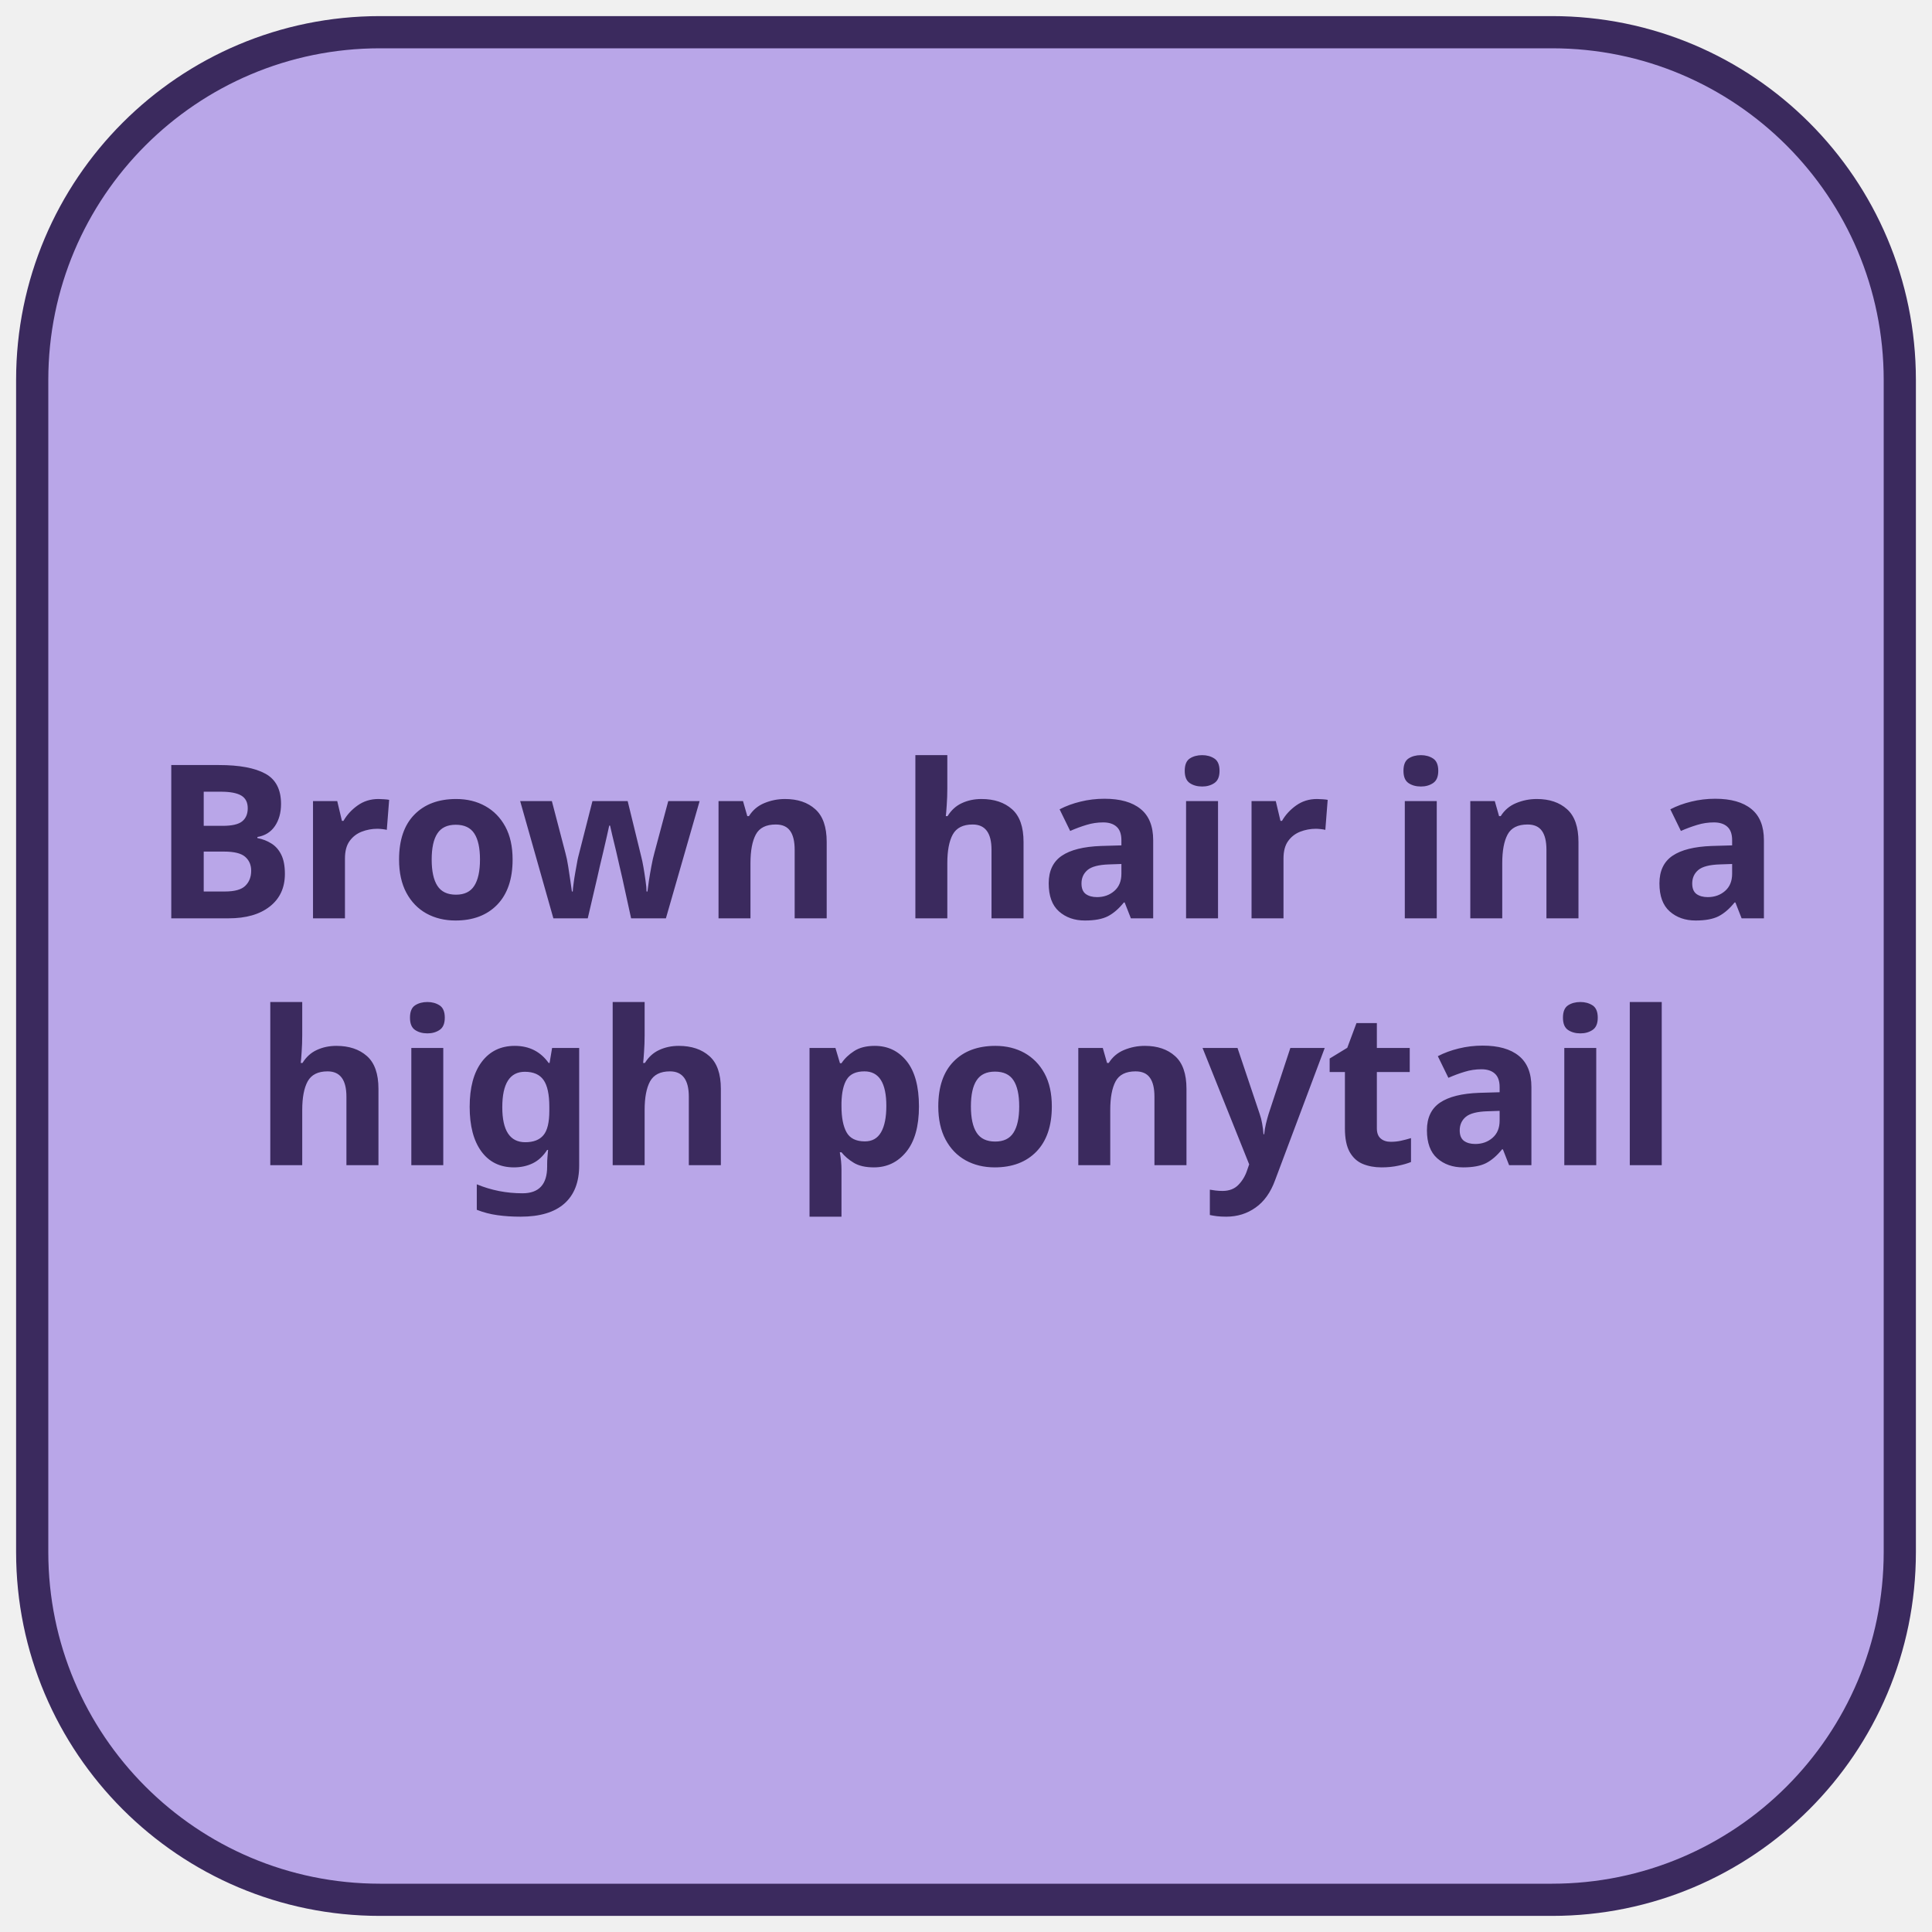
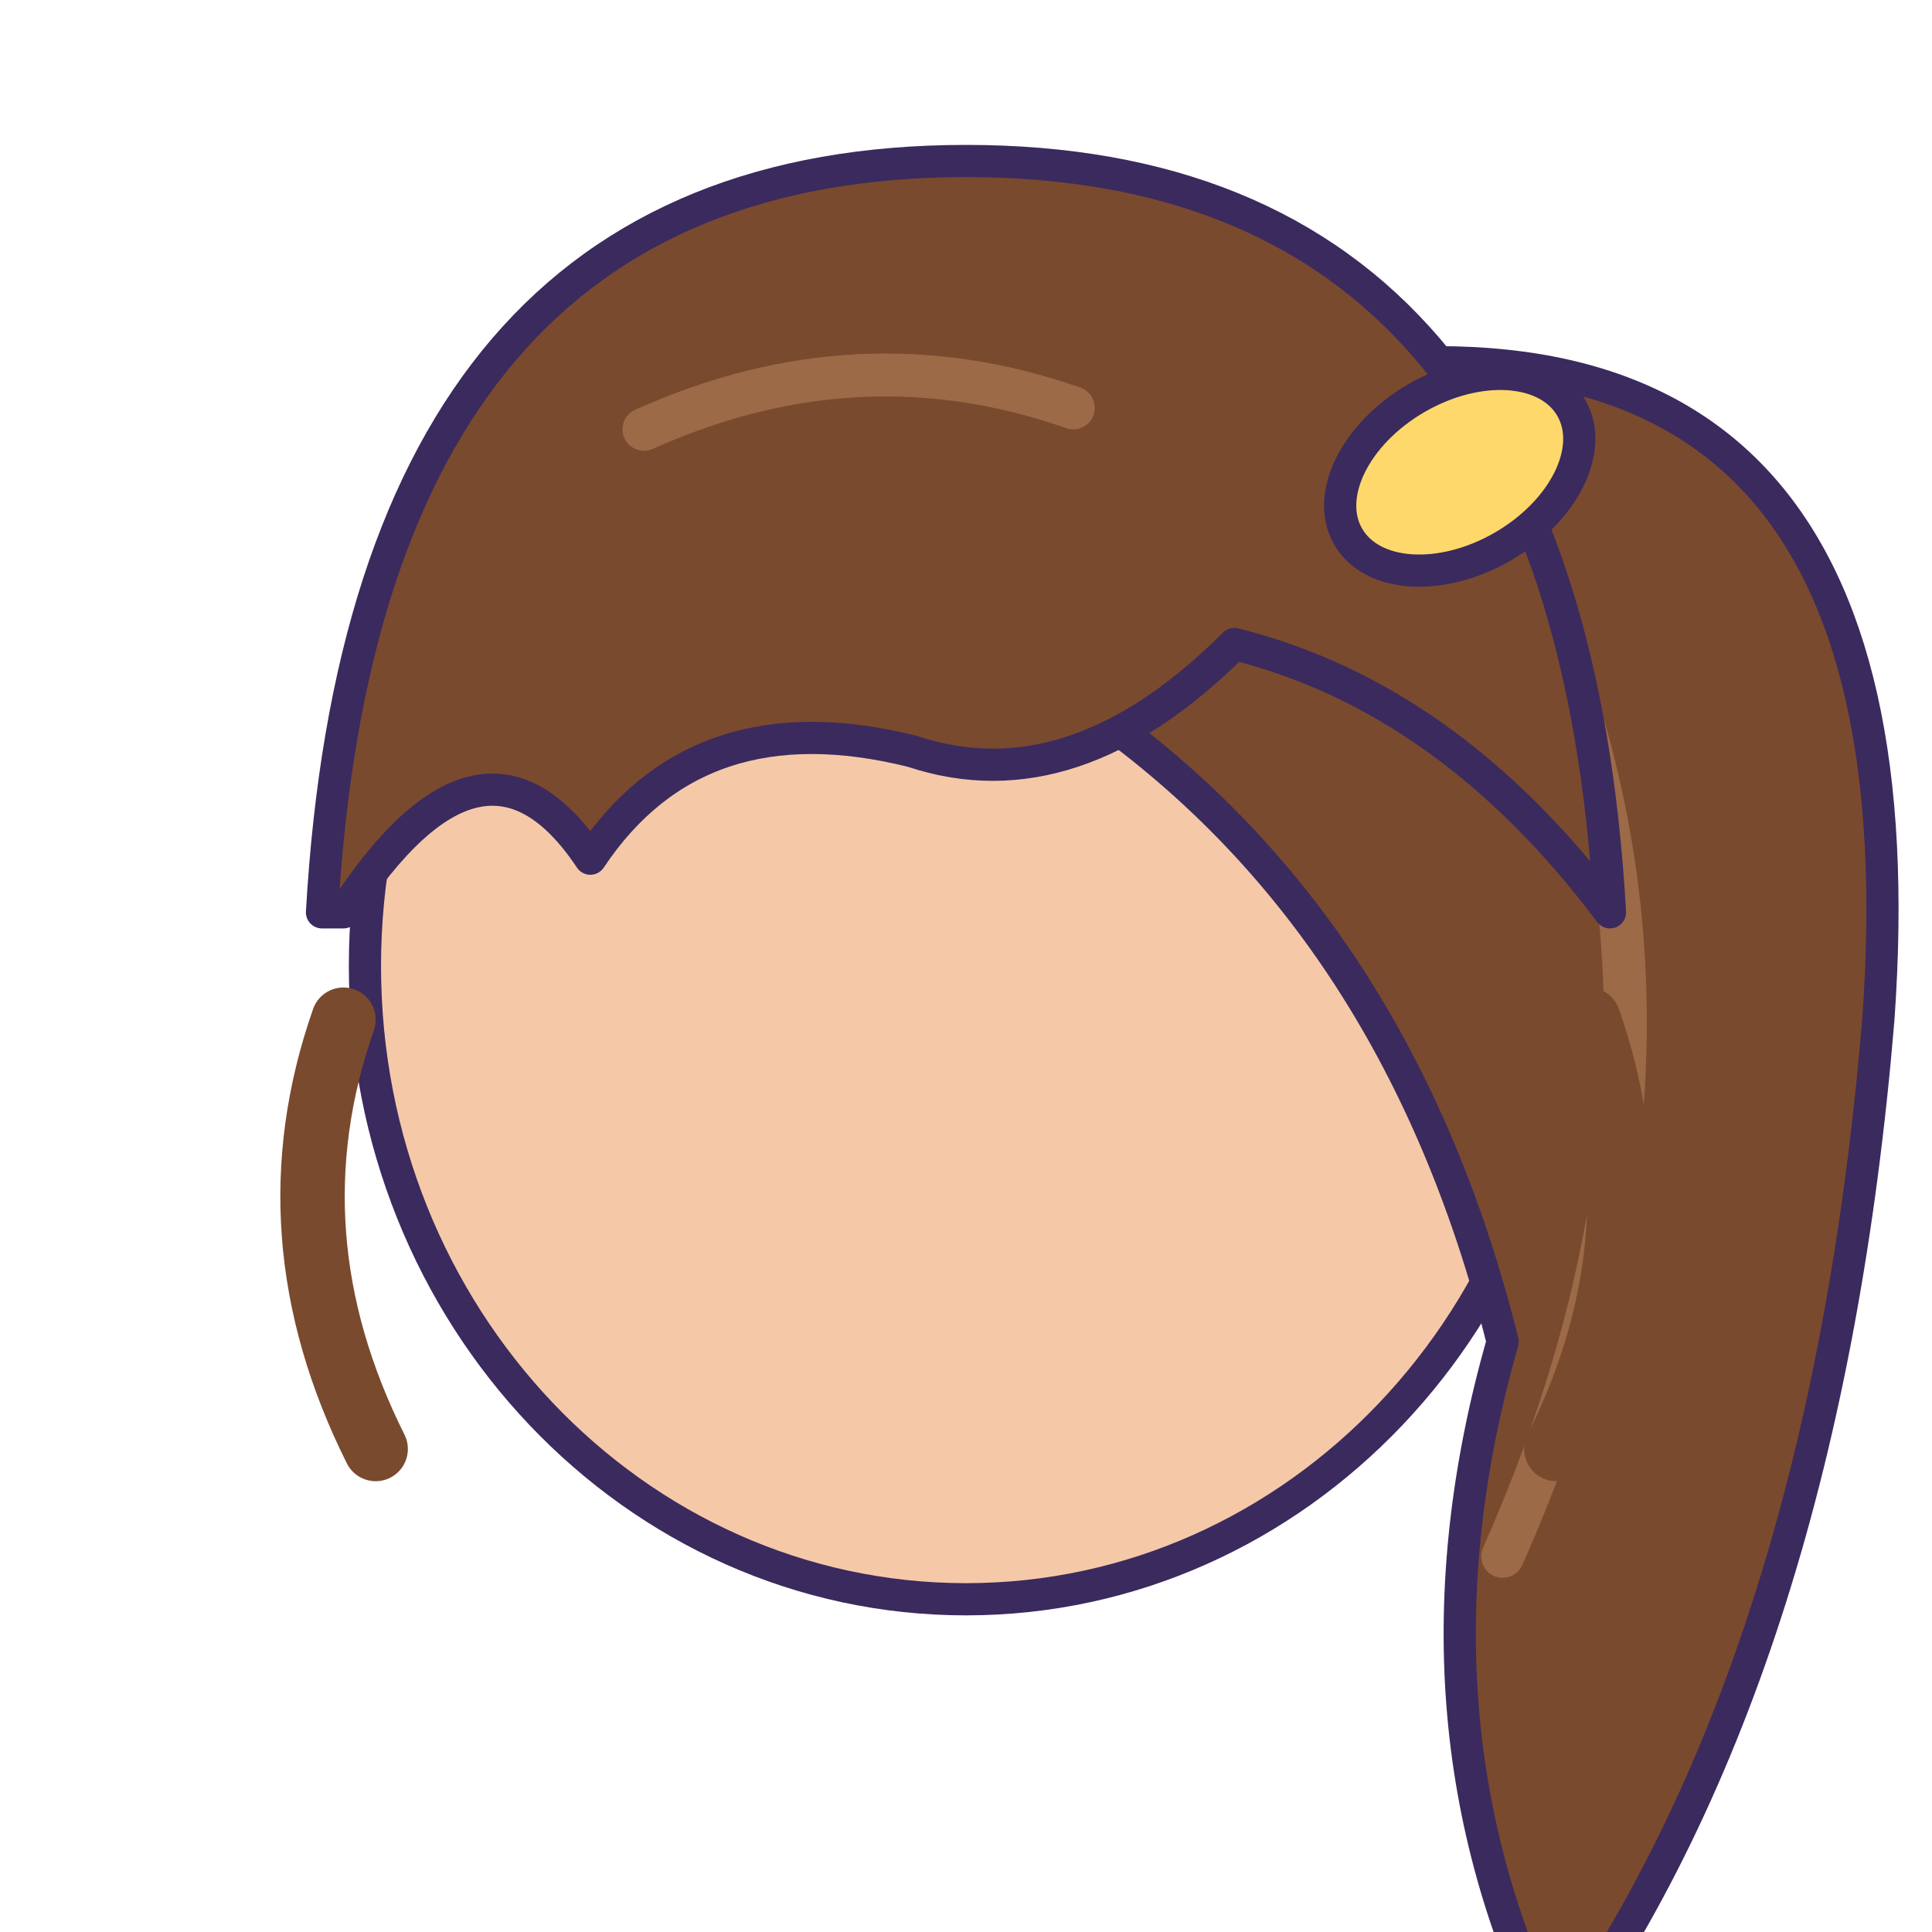
- <svg xmlns="http://www.w3.org/2000/svg" viewBox="0 0 360 360" width="360" height="360" role="img" aria-label="Brown hair in a high ponytail (placeholder)">
-   <rect x="6" y="6" width="348" height="348" rx="64.8" fill="#B9A6E8" stroke="#3B2A5E" stroke-width="6" />
-   <text x="180" y="157.0" font-family="system-ui, sans-serif" font-size="40.0" font-weight="700" fill="#3B2A5E" text-anchor="middle" dominant-baseline="middle">Brown hair in a</text>
-   <text x="180" y="203.0" font-family="system-ui, sans-serif" font-size="40.0" font-weight="700" fill="#3B2A5E" text-anchor="middle" dominant-baseline="middle">high ponytail</text>
+ <svg xmlns="http://www.w3.org/2000/svg" viewBox="120 20 360 360" width="360" height="360" role="img" aria-label="Brown hair in a high ponytail">
+   <rect x="120" y="20" width="360" height="360" fill="#FFFFFF" />
+   <ellipse cx="300" cy="200" rx="112" ry="118" fill="#F5C9A8" stroke="#3B2A5E" stroke-width="6" stroke-linejoin="round" stroke-linecap="round" />
+   <path d="M360 90 q 120 -20 110 120 q -10 120 -60 190 q -30 -60 -10 -130 q -20 -80 -80 -120 z" fill="#7A4A2E" stroke="#3B2A5E" stroke-width="6" stroke-linejoin="round" stroke-linecap="round" />
+   <path d="M410 140 q 30 80 -10 170" stroke="#9C6A46" stroke-width="8" fill="none" stroke-linecap="round" />
+   <path d="M180 190 q 8 -140 120 -140 q 112 0 120 140 q -30 -40 -70 -50 q -30 30 -60 20 q -40 -10 -60 20 q -20 -30 -46 10 z" fill="#7A4A2E" stroke="#3B2A5E" stroke-width="6" stroke-linejoin="round" stroke-linecap="round" />
+   <path d="M240 100 q 40 -18 80 -4" stroke="#9C6A46" stroke-width="8" stroke-linecap="round" fill="none" />
+   <ellipse cx="392" cy="108" rx="24" ry="16" fill="#FFD86B" stroke="#3B2A5E" stroke-width="6" stroke-linejoin="round" stroke-linecap="round" transform="rotate(-30 392 108)" />
+   <path d="M184 210 q -14 40 6 80" stroke="#7A4A2E" stroke-width="12" stroke-linecap="round" fill="none" />
+   <path d="M416 210 q 14 40 -6 80" stroke="#7A4A2E" stroke-width="12" stroke-linecap="round" fill="none" />
</svg>
